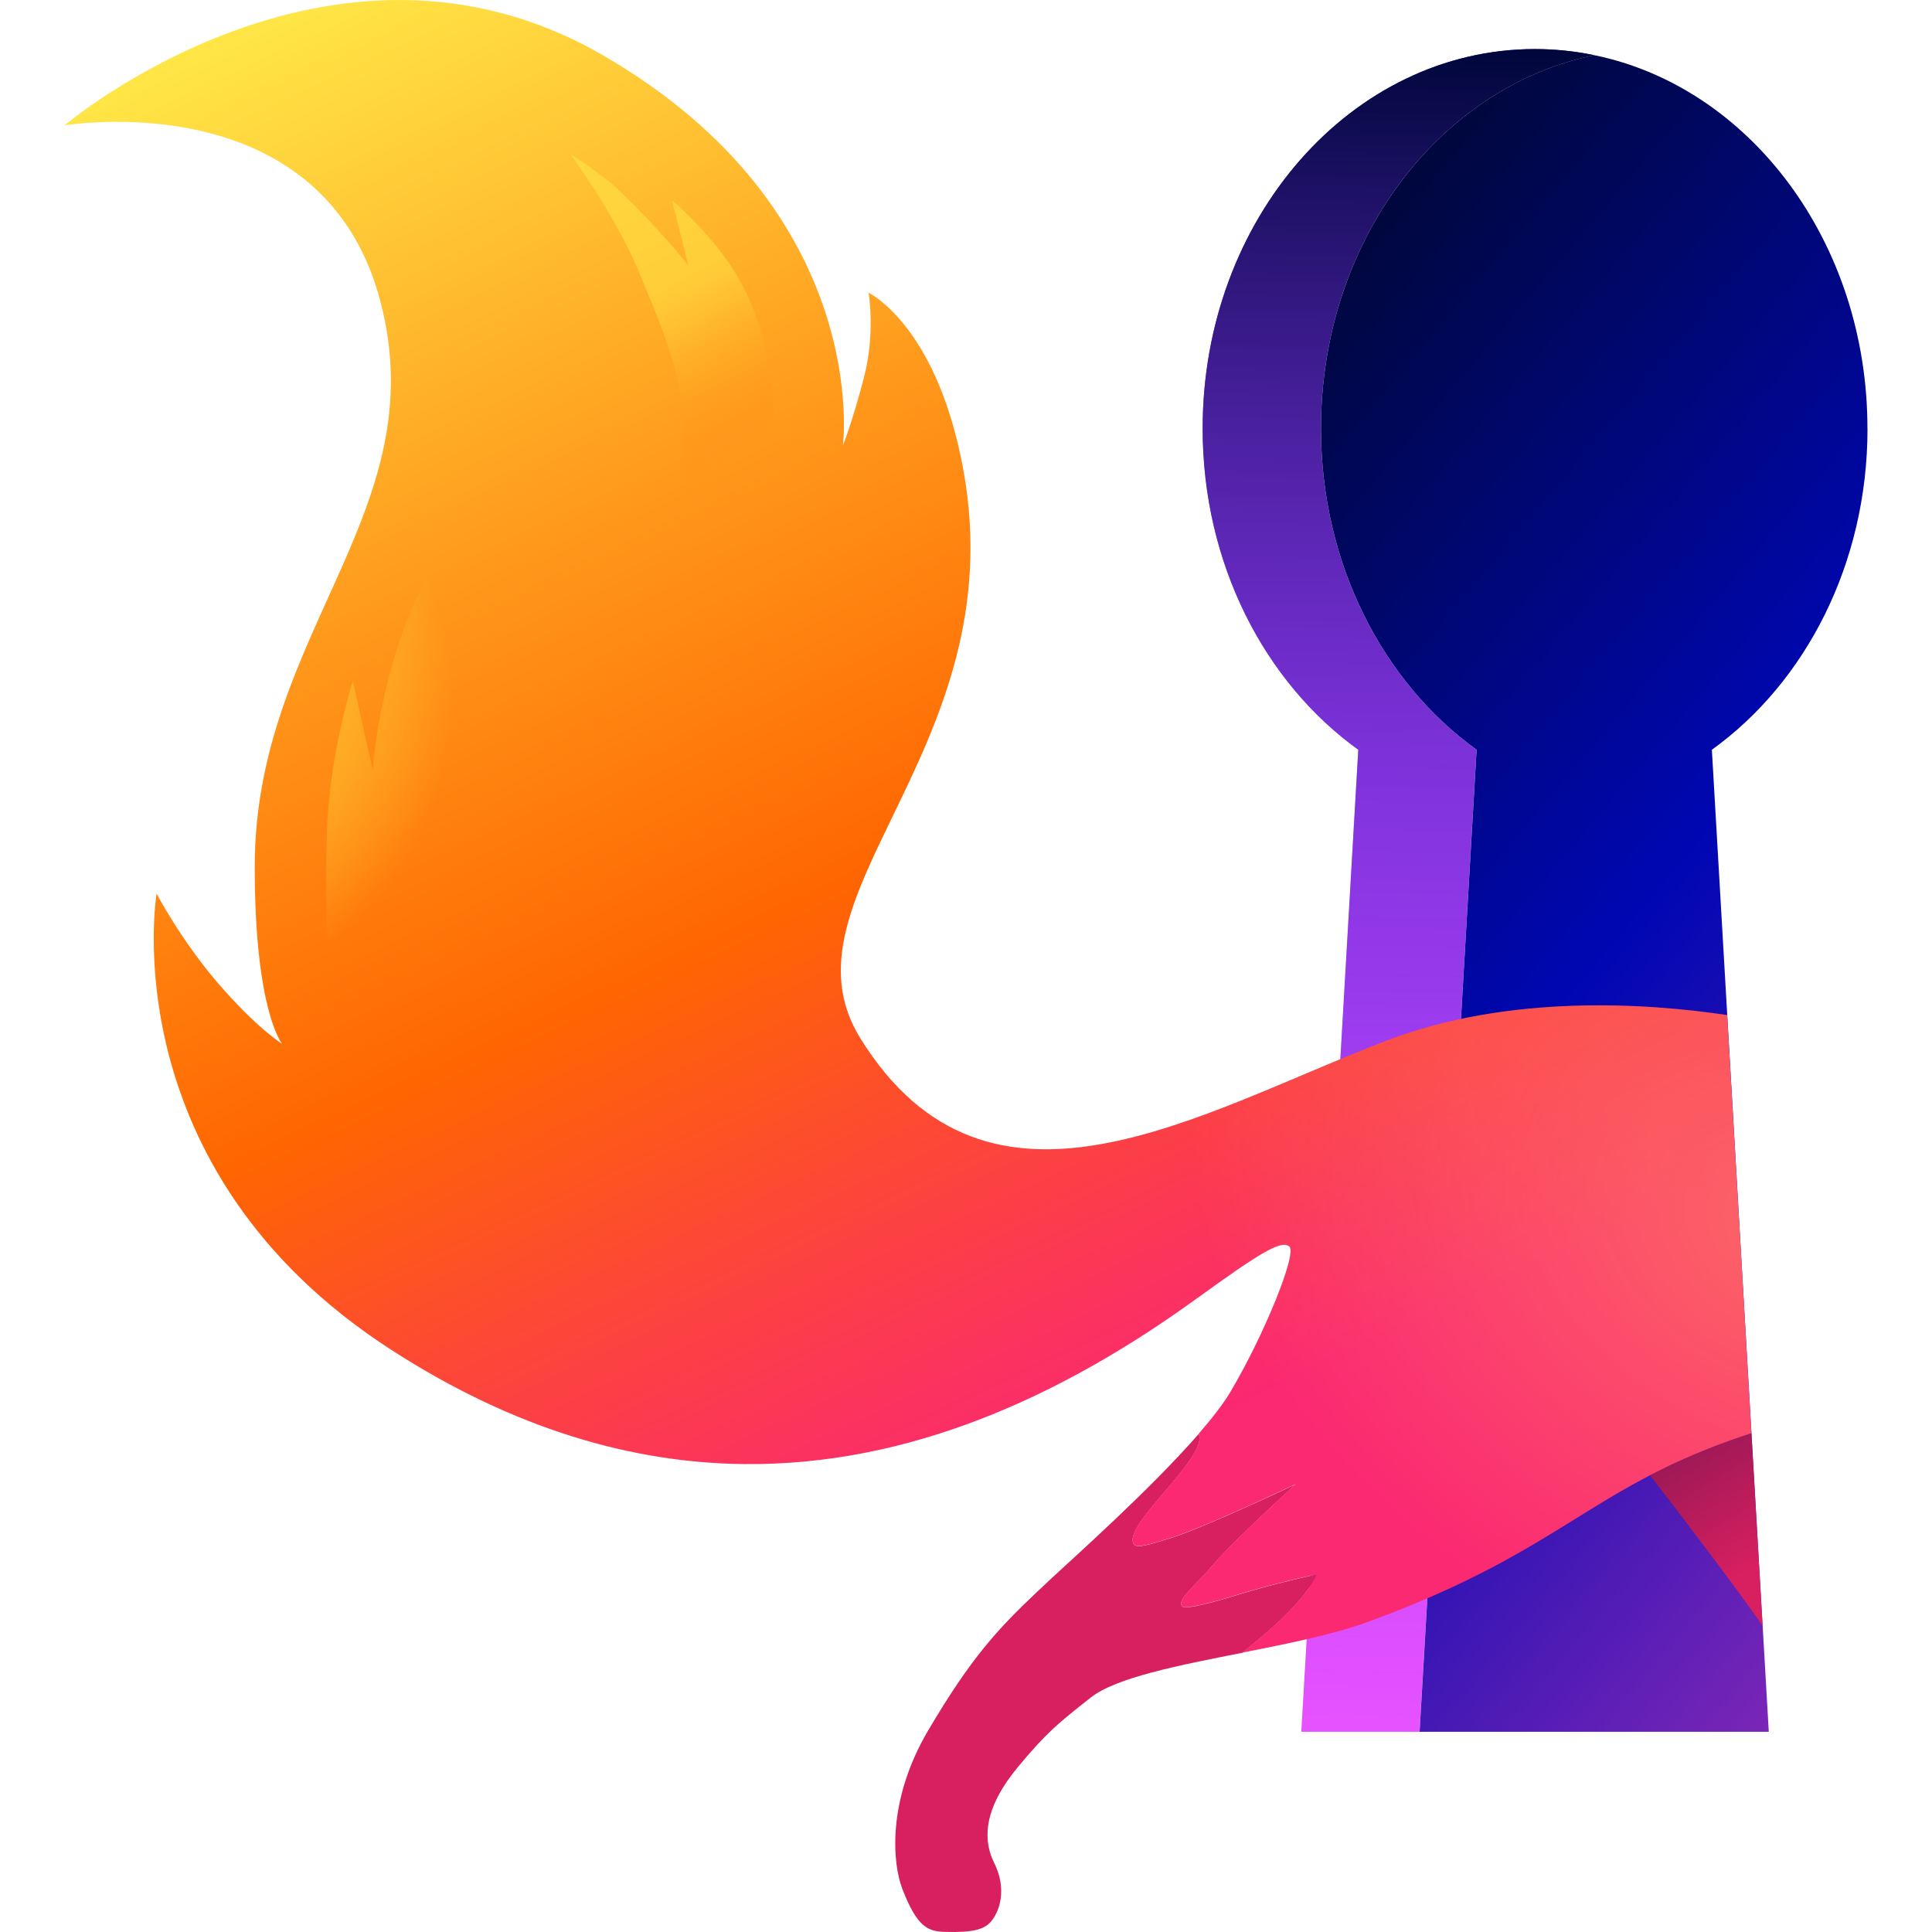
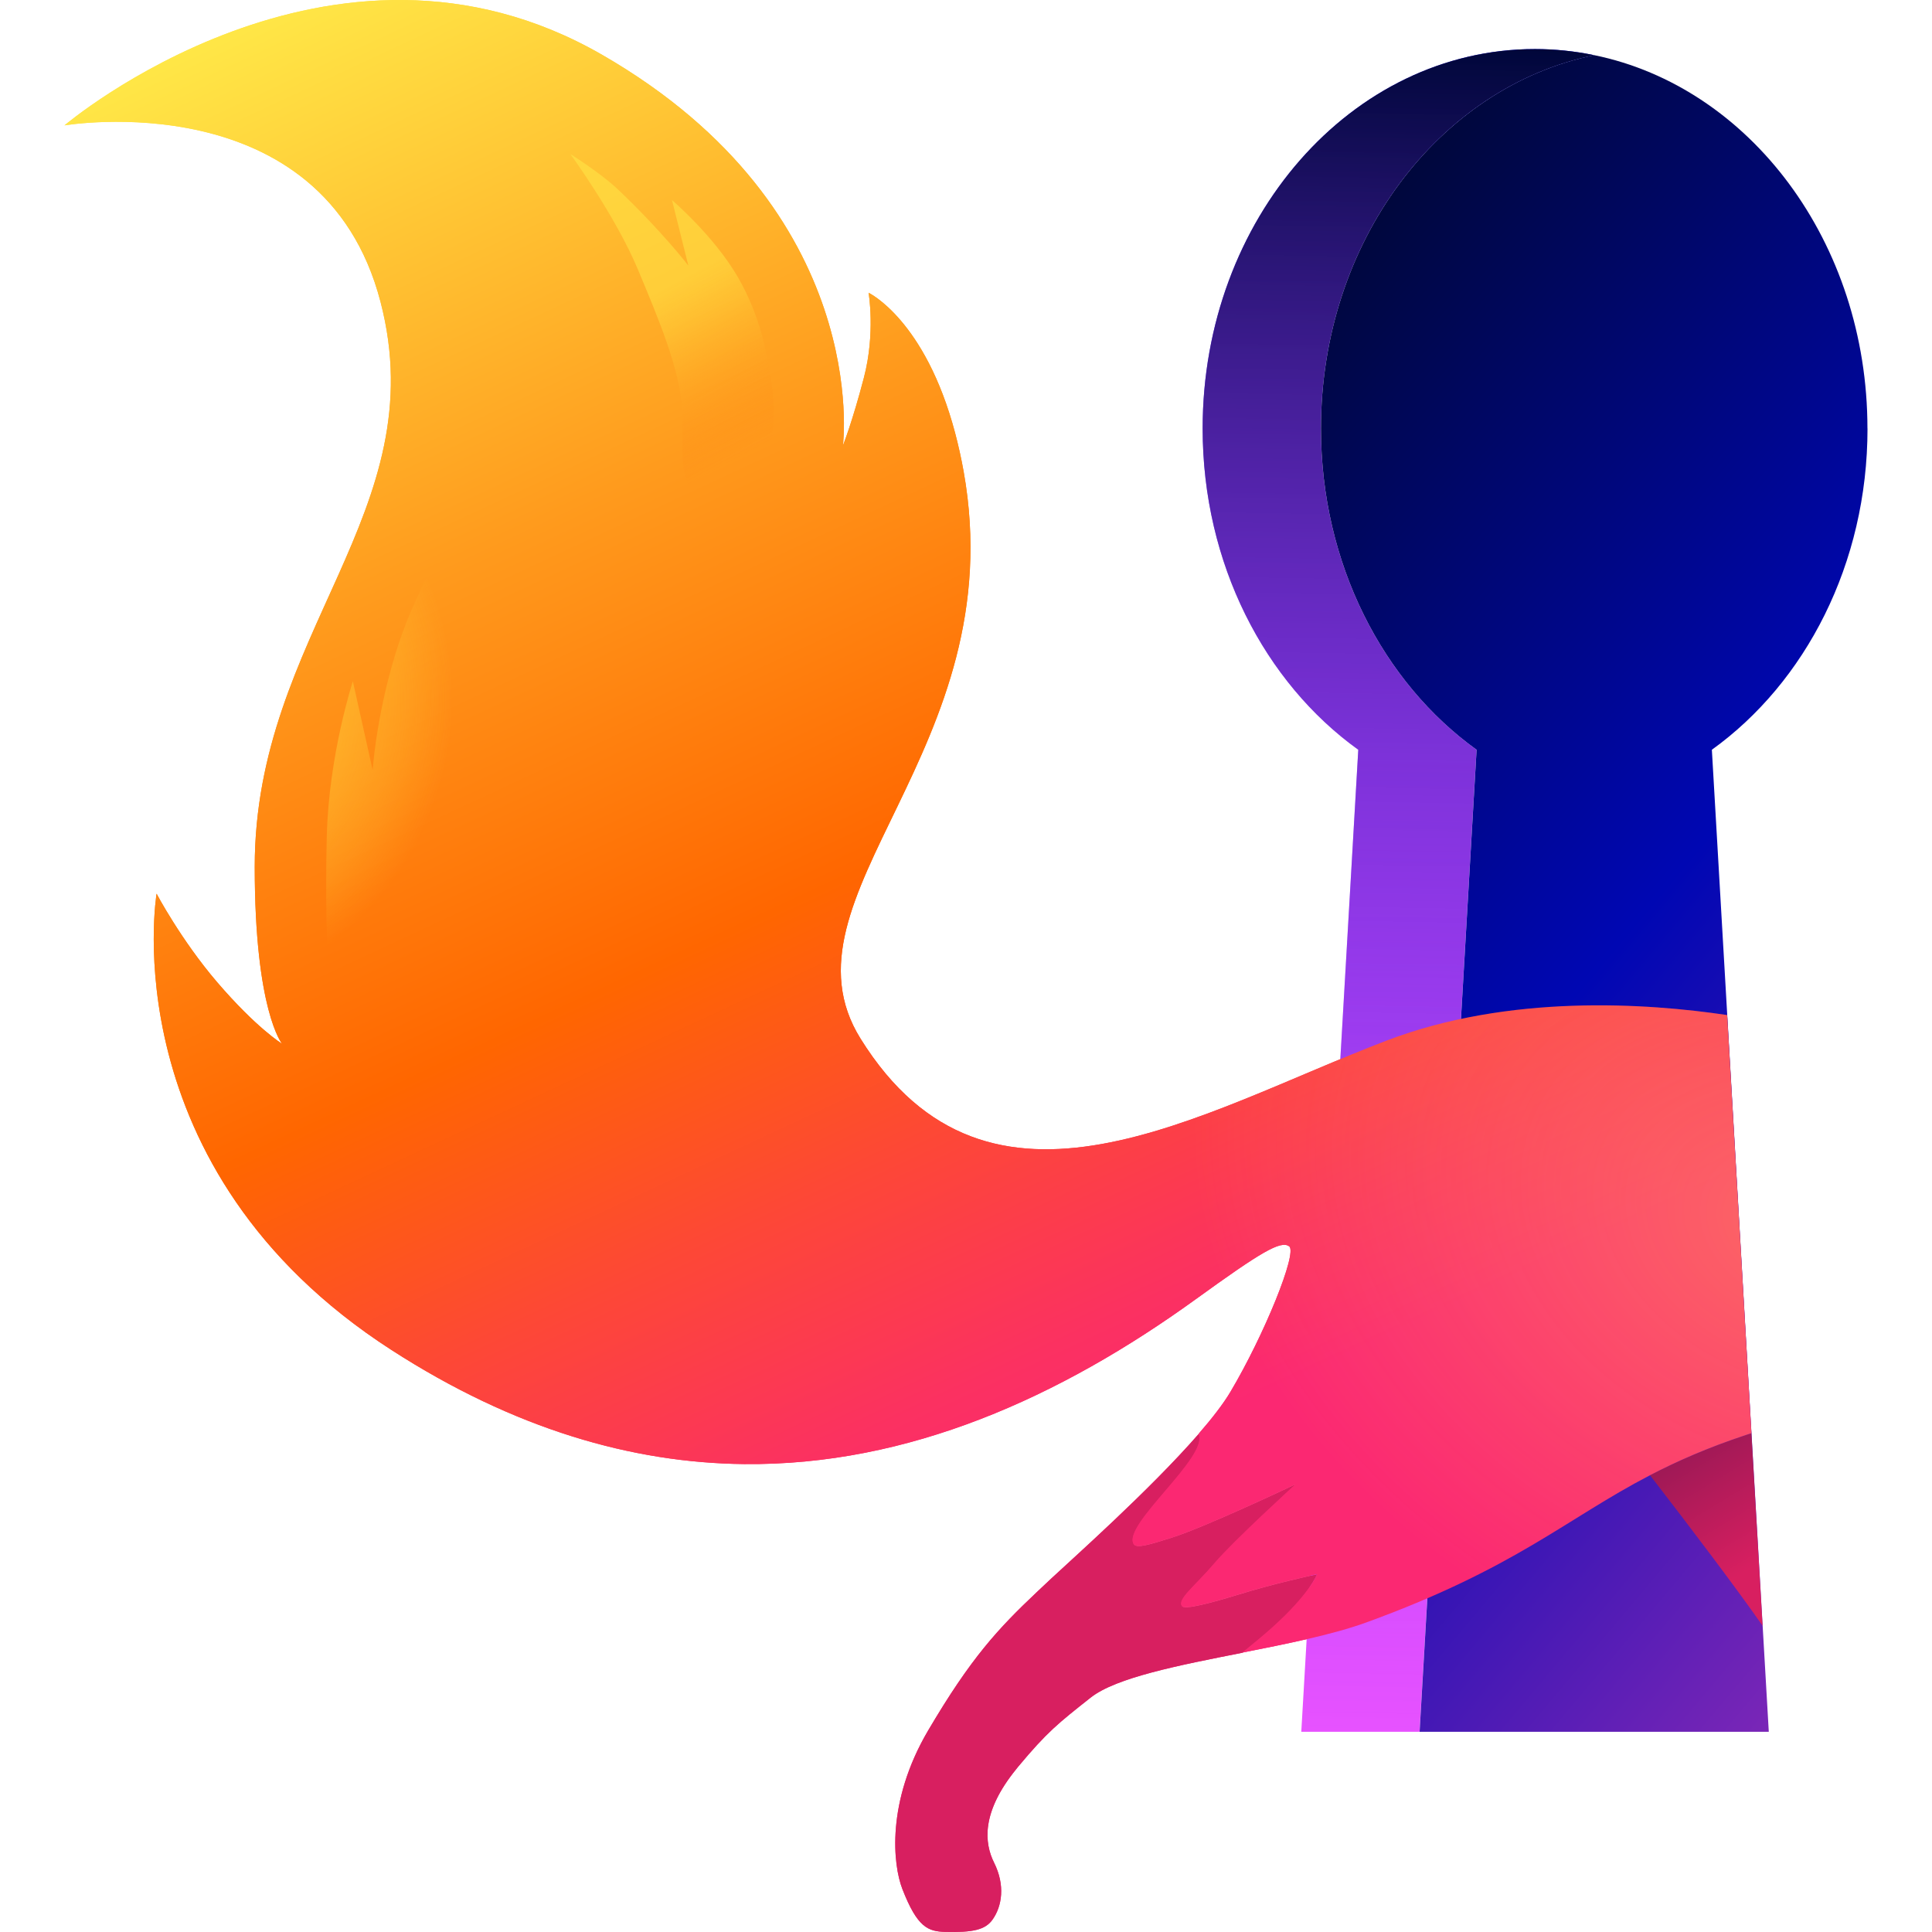
<svg xmlns="http://www.w3.org/2000/svg" width="300" height="300" fill="none" viewBox="0 0 300 300">
-   <path fill="url(#a)" d="M205.107 66.534c0-28.965 18.312-53.032 42.429-57.97a45.4 45.4 0 0 0-9.181-.947c-28.501 0-51.61 26.384-51.61 58.917 0 21.023 9.655 39.456 24.167 49.887l-8.849 152.492h18.363l8.848-152.492c-14.512-10.431-24.167-28.864-24.167-49.887" />
-   <path fill="url(#b)" d="M289.976 66.534c0-28.965-18.312-53.032-42.429-57.97-24.127 4.948-42.429 29.015-42.429 57.97 0 21.023 9.655 39.456 24.167 49.887l-8.849 152.492h54.221l-8.839-152.492c14.513-10.431 24.168-28.864 24.168-49.887z" />
-   <path fill="url(#c)" d="M205.107 66.534c0-28.965 18.312-53.032 42.429-57.97a45.4 45.4 0 0 0-9.181-.947c-28.501 0-51.61 26.384-51.61 58.917 0 21.023 9.655 39.456 24.167 49.887l-8.849 152.492h18.363l8.848-152.492c-14.512-10.431-24.167-28.864-24.167-49.887" />
+   <path fill="url(#a)" d="M10.014 19.469S51.486-15.724 93.522 8.524c42.002 24.222 37.379 60.574 37.37 60.65.008-.02 1.445-3.607 3.254-10.531 1.814-6.941.728-13.178.727-13.183.064.03 8.784 4.207 13.443 21.79a76 76 0 0 1 1.311 5.925c7.77 43.276-29.761 66.002-16.004 88.103 19.995 32.129 52.648 11.399 81.693.303 19.023-7.264 40.392-5.827 52.871-3.963l3.769 64.926c-.292.091-.575.18-.867.281-5.946 1.976-10.662 4.062-14.845 6.229-.01.01-.03.02-.04.02-13.041 6.773-20.893 14.452-44.102 22.877-5.177 1.88-12.197 3.278-19.143 4.656l-.037.031c-9.907 1.955-19.622 3.85-23.563 6.964-5.059 4.001-6.742 5.311-11.297 10.773-.091.111-.172.222-.262.333-5.473 6.732-4.958 11.479-3.437 14.532 1.744 3.497 1.24 6.763-.252 8.849-1.108 1.552-2.994 2.006-7.317 1.895-2.681-.07-4.344-.666-6.672-6.652-1.461-3.739-2.539-13.505 3.991-24.61a185 185 0 0 1 2.368-3.901c6.158-9.816 10.371-13.716 16.741-19.692 3.013-2.832 15.257-13.676 22.906-22.464l-.008-.02c2.086-2.399 3.83-4.647 4.948-6.532 5.231-8.808 10.432-21.597 9.121-22.575-1.3-.977-4.394.887-14.442 8.153-21.144 15.299-44.707 25.912-70.194 25.65-17.405-.182-35.728-5.432-54.785-17.728-43.649-28.158-36.453-70.84-36.453-70.84s3.78 7.166 9.383 13.717c6.125 7.147 10.056 9.559 10.098 9.584-.038-.046-4.242-5.21-4.242-27.472 0-36.362 28.047-55.078 19.531-87.74-8.92-34.216-49.071-27.393-49.071-27.393m194.489 224.965c-1.199.262-6.833 1.501-12.033 3.103-4.494 1.381-8.445 2.409-8.909 1.875a.7.7 0 0 1-.117-.189.7.7 0 0 0 .125.209c.454.534 4.405-.484 8.91-1.874h.009c5.149-1.59 10.744-2.824 12.004-3.099zm-28.492-4.718.02.041c.424.735 2.409.121 5.875-.968 5.046-1.578 18.206-7.801 19.227-8.285l.054-.049c-.088.042-14.055 6.677-19.29 8.315-3.466 1.088-5.452 1.703-5.876.967zm92.185-82.096-.009-.002v-.009zm-92.238 81.984" />
+   <path fill="url(#b)" d="M205.107 66.534c0-28.965 18.312-53.032 42.429-57.97a45.4 45.4 0 0 0-9.181-.947c-28.501 0-51.61 26.384-51.61 58.917 0 21.023 9.655 39.456 24.167 49.887l-8.849 152.492h18.363l8.848-152.492c-14.512-10.431-24.167-28.864-24.167-49.887" />
+   <path fill="url(#c)" d="M289.976 66.534c0-28.965-18.312-53.032-42.429-57.97-24.127 4.948-42.429 29.015-42.429 57.97 0 21.023 9.655 39.456 24.167 49.887l-8.849 152.492h54.221l-8.839-152.492c14.513-10.431 24.168-28.864 24.168-49.887z" />
+   <path fill="url(#d)" d="M205.107 66.534c0-28.965 18.312-53.032 42.429-57.97a45.4 45.4 0 0 0-9.181-.947c-28.501 0-51.61 26.384-51.61 58.917 0 21.023 9.655 39.456 24.167 49.887l-8.849 152.492h18.363l8.848-152.492c-14.512-10.431-24.167-28.864-24.167-49.887" />
  <path fill="#d81f60" d="M192.479 247.557c-4.505 1.391-8.456 2.409-8.91 1.875-.886-1.018 1.996-3.134 4.989-6.652 2.993-3.517 12.638-12.305 12.638-12.305s-14.039 6.672-19.289 8.314c-3.467 1.089-5.453 1.704-5.876.968-1.744-3.003 11.741-13.555 10.098-17.093-7.649 8.789-19.894 19.633-22.907 22.465-6.37 5.976-10.582 9.876-16.74 19.692a180 180 0 0 0-2.369 3.901c-6.53 11.106-5.452 20.872-3.991 24.611 2.329 5.986 3.991 6.581 6.672 6.651 4.324.111 6.208-.343 7.317-1.895 1.492-2.086 1.995-5.351.252-8.848-1.522-3.054-2.036-7.801 3.437-14.533.09-.111.171-.222.262-.333 4.555-5.462 6.238-6.772 11.297-10.773 3.941-3.114 13.656-5.009 23.563-6.964 1.602-1.32 3.205-2.61 4.616-3.88 5.875-5.271 6.954-8.244 6.984-8.305-1.199.262-6.843 1.502-12.033 3.104z" />
-   <path fill="url(#d)" d="M271.965 222.584v-.041c-.292.091-.564.192-.866.283-5.936 1.975-10.653 4.061-14.845 6.228-.01 0-.031.01-.041.02 6.329 8.184 13.535 17.707 17.476 23.371l-1.734-29.871z" />
-   <path fill="url(#e)" d="M268.197 157.62c-12.477-1.864-33.853-3.306-52.88 3.961-29.046 11.096-61.699 31.827-81.694-.303-13.757-22.101 23.774-44.827 16.004-88.103a76 76 0 0 0-1.31-5.926c-4.676-17.647-13.444-21.789-13.444-21.789s1.088 6.239-.726 13.182-3.255 10.532-3.255 10.532 4.676-36.402-37.37-60.65C51.486-15.724 10.014 19.469 10.014 19.469s40.152-6.823 49.07 27.392c8.517 32.663-19.53 51.379-19.53 87.74 0 22.364 4.242 27.474 4.242 27.474s-3.94-2.399-10.098-9.585c-5.604-6.551-9.383-13.716-9.383-13.716s-7.196 42.681 36.453 70.839c19.058 12.296 37.38 17.546 54.785 17.728 25.487.262 49.05-10.351 70.194-25.649 10.048-7.267 13.142-9.131 14.442-8.153 1.31.977-3.89 13.766-9.121 22.575-1.118 1.884-2.862 4.132-4.948 6.53 1.633 3.538-11.842 14.08-10.098 17.093.423.736 2.408.121 5.875-.968 5.251-1.642 19.29-8.314 19.29-8.314s-9.645 8.788-12.638 12.305c-2.993 3.518-5.876 5.634-4.989 6.652.464.534 4.414-.494 8.909-1.875 5.201-1.602 10.834-2.842 12.034-3.104-.021.071-1.109 3.034-6.985 8.305-1.41 1.27-3.013 2.56-4.615 3.88 6.964-1.381 14.008-2.782 19.199-4.666 23.21-8.426 31.061-16.105 44.102-22.878.01 0 .03-.01.04-.02 4.182-2.167 8.899-4.253 14.845-6.228.292-.101.575-.192.867-.282l-3.769-64.934z" />
-   <path fill="url(#f)" d="M51.748 158.215s-1.472-8.335-1.008-28.26c.292-12.668 4.051-24.167 4.051-24.167l3.074 13.777s.897-13.061 6.107-25.014c10.421-23.926 22.193-26.062 22.193-26.062s5.422 14.24-2.067 53.928c-2.73 14.482-24.409 56.156-26.948 54.19-2.55-1.965-1.583-3.356-5.392-18.392z" opacity=".4" />
-   <path fill="url(#g)" d="M119.01 55.266s-.756-5.875-4.435-12.235c-3.678-6.37-10.229-11.962-10.229-11.962l2.54 10.168s-4.143-5.401-10.975-11.862c-2.641-2.499-7.347-5.462-7.347-5.462s7.004 9.615 10.45 17.838c3.447 8.224 6.309 15.148 6.884 21.275.574 6.138-1.683 13.596 5.069 15.34 6.753 1.743 11.378-9.766 8.053-23.1z" opacity=".5" />
-   <path fill="url(#h)" d="M271.099 222.836c.292-.101.574-.192.866-.282l-3.769-64.934c-12.477-1.864-33.852-3.306-52.88 3.961-29.045 11.096-61.699 31.827-81.694-.303-13.756-22.101 23.775-44.827 16.005-88.103a76 76 0 0 0-1.311-5.926c-22.413 12.678-39.516 31.414-48.173 55.349-12.175 33.631-5.392 71.172 15.419 104.753 25.488.262 49.051-10.35 70.195-25.649 10.048-7.266 13.142-9.131 14.442-8.153 1.31.977-3.89 13.766-9.121 22.575-1.119 1.884-2.862 4.132-4.948 6.53 1.632 3.538-11.842 14.08-10.099 17.093.424.736 2.409.121 5.876-.968 5.251-1.642 19.289-8.314 19.289-8.314s-9.644 8.788-12.638 12.305c-2.993 3.518-5.875 5.634-4.988 6.652.463.534 4.414-.494 8.909-1.874 5.2-1.603 10.834-2.843 12.033-3.105-.02.071-1.108 3.034-6.984 8.305-1.411 1.27-3.013 2.56-4.616 3.88 6.964-1.381 14.009-2.782 19.199-4.666 23.21-8.426 31.061-16.105 44.102-22.878.01 0 .03-.01.041-.02 4.182-2.167 8.899-4.253 14.845-6.228" opacity=".4" />
+   <path fill="url(#e)" d="M271.965 222.584v-.041c-.292.091-.564.192-.866.283-5.936 1.975-10.653 4.061-14.845 6.228-.01 0-.031.01-.041.02 6.329 8.184 13.535 17.707 17.476 23.371l-1.734-29.871z" />
+   <path fill="url(#f)" d="M268.197 157.62c-12.477-1.864-33.853-3.306-52.88 3.961-29.046 11.096-61.699 31.827-81.694-.303-13.757-22.101 23.774-44.827 16.004-88.103a76 76 0 0 0-1.31-5.926c-4.676-17.647-13.444-21.789-13.444-21.789s1.088 6.239-.726 13.182-3.255 10.532-3.255 10.532 4.676-36.402-37.37-60.65C51.486-15.724 10.014 19.469 10.014 19.469s40.152-6.823 49.07 27.392c8.517 32.663-19.53 51.379-19.53 87.74 0 22.364 4.242 27.474 4.242 27.474s-3.94-2.399-10.098-9.585c-5.604-6.551-9.383-13.716-9.383-13.716s-7.196 42.681 36.453 70.839c19.058 12.296 37.38 17.546 54.785 17.728 25.487.262 49.05-10.351 70.194-25.649 10.048-7.267 13.142-9.131 14.442-8.153 1.31.977-3.89 13.766-9.121 22.575-1.118 1.884-2.862 4.132-4.948 6.53 1.633 3.538-11.842 14.08-10.098 17.093.423.736 2.408.121 5.875-.968 5.251-1.642 19.29-8.314 19.29-8.314s-9.645 8.788-12.638 12.305c-2.993 3.518-5.876 5.634-4.989 6.652.464.534 4.414-.494 8.909-1.875 5.201-1.602 10.834-2.842 12.034-3.104-.021.071-1.109 3.034-6.985 8.305-1.41 1.27-3.013 2.56-4.615 3.88 6.964-1.381 14.008-2.782 19.199-4.666 23.21-8.426 31.061-16.105 44.102-22.878.01 0 .03-.01.04-.02 4.182-2.167 8.899-4.253 14.845-6.228.292-.101.575-.192.867-.282l-3.769-64.934z" />
+   <path fill="url(#g)" d="M51.748 158.215s-1.472-8.335-1.008-28.26c.292-12.668 4.051-24.167 4.051-24.167l3.074 13.777s.897-13.061 6.107-25.014c10.421-23.926 22.193-26.062 22.193-26.062s5.422 14.24-2.067 53.928c-2.73 14.482-24.409 56.156-26.948 54.19-2.55-1.965-1.583-3.356-5.392-18.392z" opacity=".4" />
+   <path fill="url(#h)" d="M119.01 55.266s-.756-5.875-4.435-12.235c-3.678-6.37-10.229-11.962-10.229-11.962l2.54 10.168s-4.143-5.401-10.975-11.862c-2.641-2.499-7.347-5.462-7.347-5.462s7.004 9.615 10.45 17.838c3.447 8.224 6.309 15.148 6.884 21.275.574 6.138-1.683 13.596 5.069 15.34 6.753 1.743 11.378-9.766 8.053-23.1z" opacity=".5" />
+   <path fill="url(#i)" d="M271.099 222.836c.292-.101.574-.192.866-.282l-3.769-64.934c-12.477-1.864-33.852-3.306-52.88 3.961-29.045 11.096-61.699 31.827-81.694-.303-13.756-22.101 23.775-44.827 16.005-88.103a76 76 0 0 0-1.311-5.926c-22.413 12.678-39.516 31.414-48.173 55.349-12.175 33.631-5.392 71.172 15.419 104.753 25.488.262 49.051-10.35 70.195-25.649 10.048-7.266 13.142-9.131 14.442-8.153 1.31.977-3.89 13.766-9.121 22.575-1.119 1.884-2.862 4.132-4.948 6.53 1.632 3.538-11.842 14.08-10.099 17.093.424.736 2.409.121 5.876-.968 5.251-1.642 19.289-8.314 19.289-8.314s-9.644 8.788-12.638 12.305c-2.993 3.518-5.875 5.634-4.988 6.652.463.534 4.414-.494 8.909-1.874 5.2-1.603 10.834-2.843 12.033-3.105-.02.071-1.108 3.034-6.984 8.305-1.411 1.27-3.013 2.56-4.616 3.88 6.964-1.381 14.009-2.782 19.199-4.666 23.21-8.426 31.061-16.105 44.102-22.878.01 0 .03-.01.041-.02 4.182-2.167 8.899-4.253 14.845-6.228" opacity=".4" />
  <defs>
-     <linearGradient id="a" x1="213.099" x2="217.664" y1="269.115" y2="7.244" gradientUnits="userSpaceOnUse">
-       <stop stop-color="#e752ff" />
-       <stop offset=".37" stop-color="#a23eff" />
-       <stop offset="1" stop-color="#271aff" />
-     </linearGradient>
-     <linearGradient id="b" x1="345.053" x2="168.453" y1="228.49" y2="79.827" gradientUnits="userSpaceOnUse">
-       <stop stop-color="#a030b9" />
-       <stop offset=".01" stop-color="#9c2fb8" />
-       <stop offset=".38" stop-color="#2c12b4" />
-       <stop offset=".54" stop-color="#0007b3" />
-       <stop offset=".99" stop-color="#00073a" />
-     </linearGradient>
-     <linearGradient id="c" x1="213.099" x2="217.664" y1="269.115" y2="7.244" gradientUnits="userSpaceOnUse">
-       <stop stop-color="#e752ff" stop-opacity="0" />
-       <stop offset=".24" stop-color="#cc49e8" stop-opacity=".12" />
-       <stop offset=".58" stop-color="#8131a8" stop-opacity=".44" />
-       <stop offset=".97" stop-color="#080941" stop-opacity=".96" />
-       <stop offset="1" stop-color="#00073a" />
-     </linearGradient>
-     <linearGradient id="d" x1="284.11" x2="231.23" y1="258.674" y2="171.871" gradientUnits="userSpaceOnUse">
-       <stop offset=".19" stop-color="#d81f60" />
-       <stop offset=".57" stop-color="#6c134d" />
-       <stop offset=".86" stop-color="#1e0a3f" />
-       <stop offset="1" stop-color="#00073a" />
-     </linearGradient>
-     <linearGradient id="e" x1="64.89" x2="189.264" y1="-14.404" y2="252.325" gradientUnits="userSpaceOnUse">
+     <linearGradient id="a" x1="64.89" x2="189.264" y1="-14.404" y2="252.325" gradientUnits="userSpaceOnUse">
      <stop stop-color="#ffeb49" />
      <stop offset=".32" stop-color="#ff9b1d" />
      <stop offset=".56" stop-color="#f60" />
      <stop offset=".7" stop-color="#fd4835" />
      <stop offset=".83" stop-color="#fb3161" />
      <stop offset=".9" stop-color="#fb2872" />
    </linearGradient>
-     <linearGradient id="g" x1="90.667" x2="120.106" y1="21.973" y2="76.492" gradientUnits="userSpaceOnUse">
+     <linearGradient id="b" x1="213.099" x2="217.664" y1="269.115" y2="7.244" gradientUnits="userSpaceOnUse">
+       <stop stop-color="#e752ff" />
+       <stop offset=".37" stop-color="#a23eff" />
+       <stop offset="1" stop-color="#271aff" />
+     </linearGradient>
+     <linearGradient id="c" x1="345.053" x2="168.453" y1="228.49" y2="79.827" gradientUnits="userSpaceOnUse">
+       <stop stop-color="#a030b9" />
+       <stop offset=".01" stop-color="#9c2fb8" />
+       <stop offset=".38" stop-color="#2c12b4" />
+       <stop offset=".54" stop-color="#0007b3" />
+       <stop offset=".99" stop-color="#00073a" />
+     </linearGradient>
+     <linearGradient id="d" x1="213.099" x2="217.664" y1="269.115" y2="7.244" gradientUnits="userSpaceOnUse">
+       <stop stop-color="#e752ff" stop-opacity="0" />
+       <stop offset=".24" stop-color="#cc49e8" stop-opacity=".12" />
+       <stop offset=".58" stop-color="#8131a8" stop-opacity=".44" />
+       <stop offset=".97" stop-color="#080941" stop-opacity=".96" />
+       <stop offset="1" stop-color="#00073a" />
+     </linearGradient>
+     <linearGradient id="e" x1="284.11" x2="231.23" y1="258.674" y2="171.871" gradientUnits="userSpaceOnUse">
+       <stop offset=".19" stop-color="#d81f60" />
+       <stop offset=".57" stop-color="#6c134d" />
+       <stop offset=".86" stop-color="#1e0a3f" />
+       <stop offset="1" stop-color="#00073a" />
+     </linearGradient>
+     <linearGradient id="f" x1="64.89" x2="189.264" y1="-14.404" y2="252.325" gradientUnits="userSpaceOnUse">
+       <stop stop-color="#ffeb49" />
+       <stop offset=".32" stop-color="#ff9b1d" />
+       <stop offset=".56" stop-color="#f60" />
+       <stop offset=".7" stop-color="#fd4835" />
+       <stop offset=".83" stop-color="#fb3161" />
+       <stop offset=".9" stop-color="#fb2872" />
+     </linearGradient>
+     <linearGradient id="h" x1="90.667" x2="120.106" y1="21.973" y2="76.492" gradientUnits="userSpaceOnUse">
      <stop offset=".42" stop-color="#ffeb49" />
      <stop offset=".46" stop-color="#ffe545" stop-opacity=".96" />
      <stop offset=".53" stop-color="#ffd63d" stop-opacity=".84" />
      <stop offset=".62" stop-color="#ffbd2f" stop-opacity=".66" />
      <stop offset=".73" stop-color="#ff9a1c" stop-opacity=".4" />
      <stop offset=".85" stop-color="#ff6f05" stop-opacity=".07" />
      <stop offset=".88" stop-color="#f60" stop-opacity="0" />
    </linearGradient>
-     <radialGradient id="f" cx="0" cy="0" r="1" gradientTransform="rotate(1.32 -4697.794 1055.74)scale(47.3472)" gradientUnits="userSpaceOnUse">
+     <radialGradient id="g" cx="0" cy="0" r="1" gradientTransform="rotate(1.32 -4697.794 1055.74)scale(47.3472)" gradientUnits="userSpaceOnUse">
      <stop offset=".51" stop-color="#ffeb49" />
      <stop offset=".55" stop-color="#ffeb49" stop-opacity=".96" />
      <stop offset=".63" stop-color="#ffeb49" stop-opacity=".84" />
      <stop offset=".72" stop-color="#ffeb49" stop-opacity=".66" />
      <stop offset=".84" stop-color="#ffeb49" stop-opacity=".4" />
      <stop offset=".97" stop-color="#ffeb49" stop-opacity=".07" />
      <stop offset="1" stop-color="#ffeb49" stop-opacity="0" />
    </radialGradient>
-     <radialGradient id="h" cx="0" cy="0" r="1" gradientTransform="rotate(21.67 -357.776 828.146)scale(141.024 103.773)" gradientUnits="userSpaceOnUse">
+     <radialGradient id="i" cx="0" cy="0" r="1" gradientTransform="rotate(21.67 -357.776 828.146)scale(141.024 103.773)" gradientUnits="userSpaceOnUse">
      <stop stop-color="#ffeb49" stop-opacity=".8" />
      <stop offset=".7" stop-color="#ffeb49" stop-opacity="0" />
    </radialGradient>
  </defs>
</svg>
